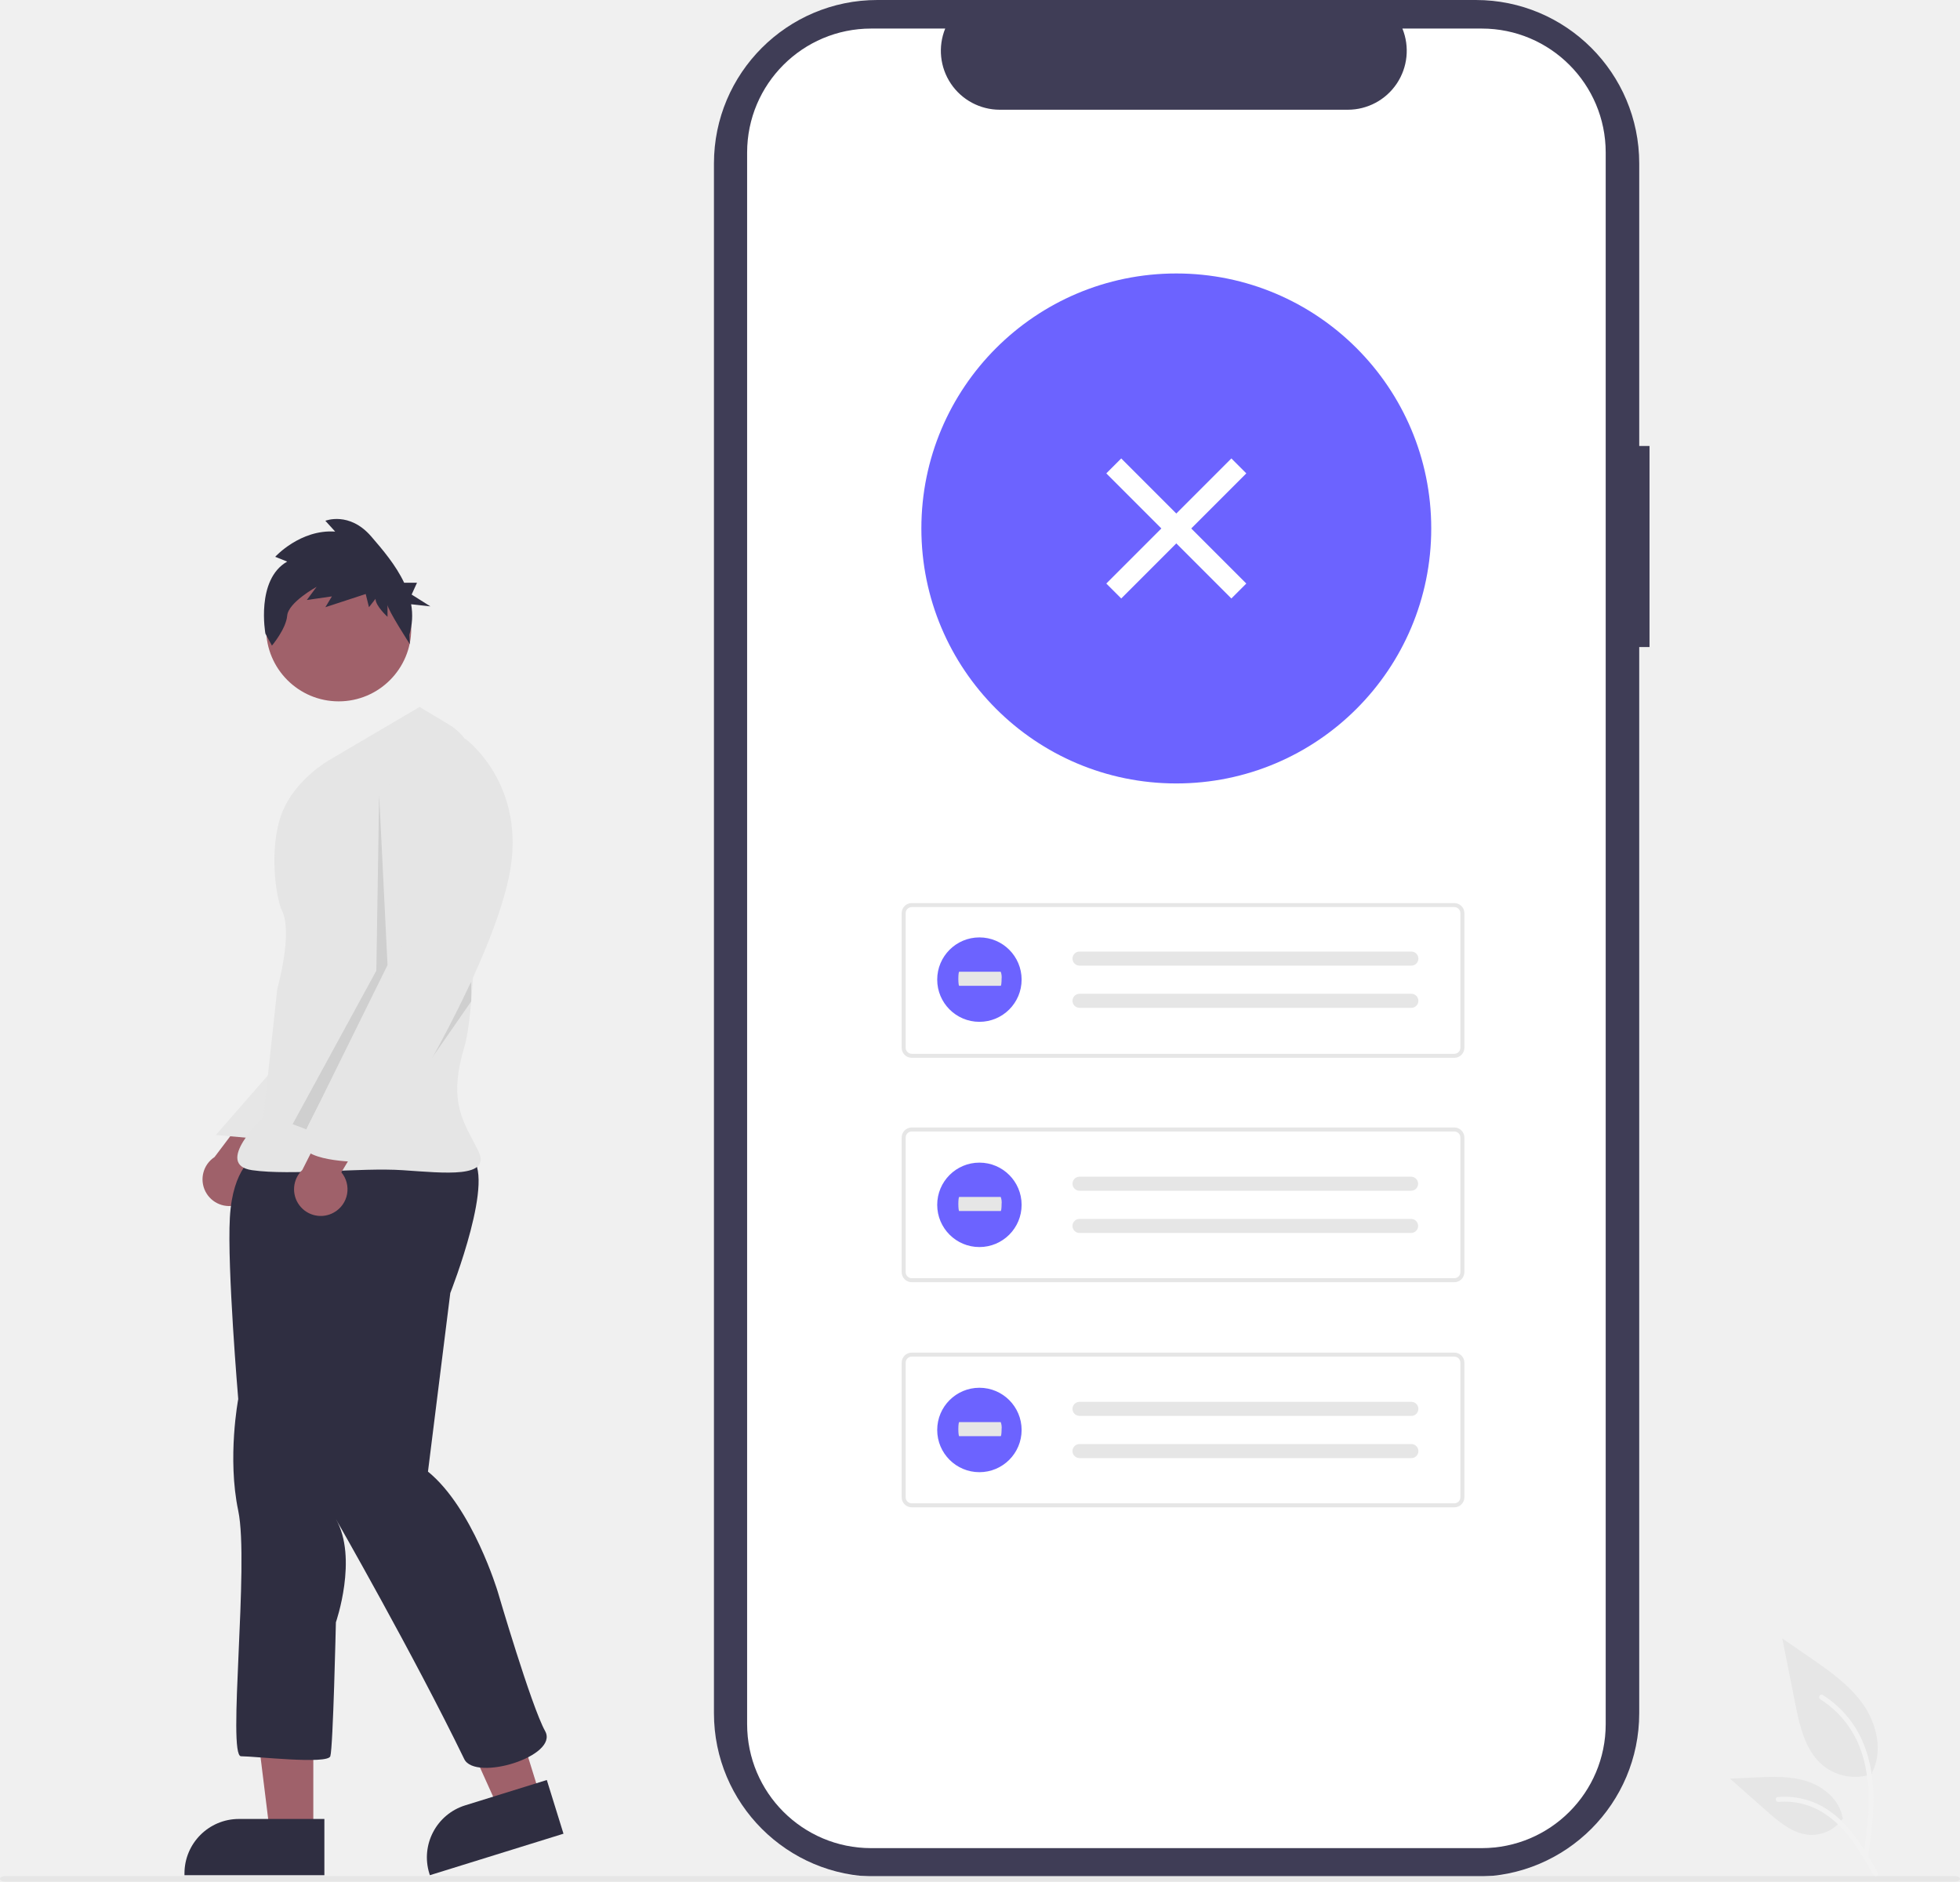
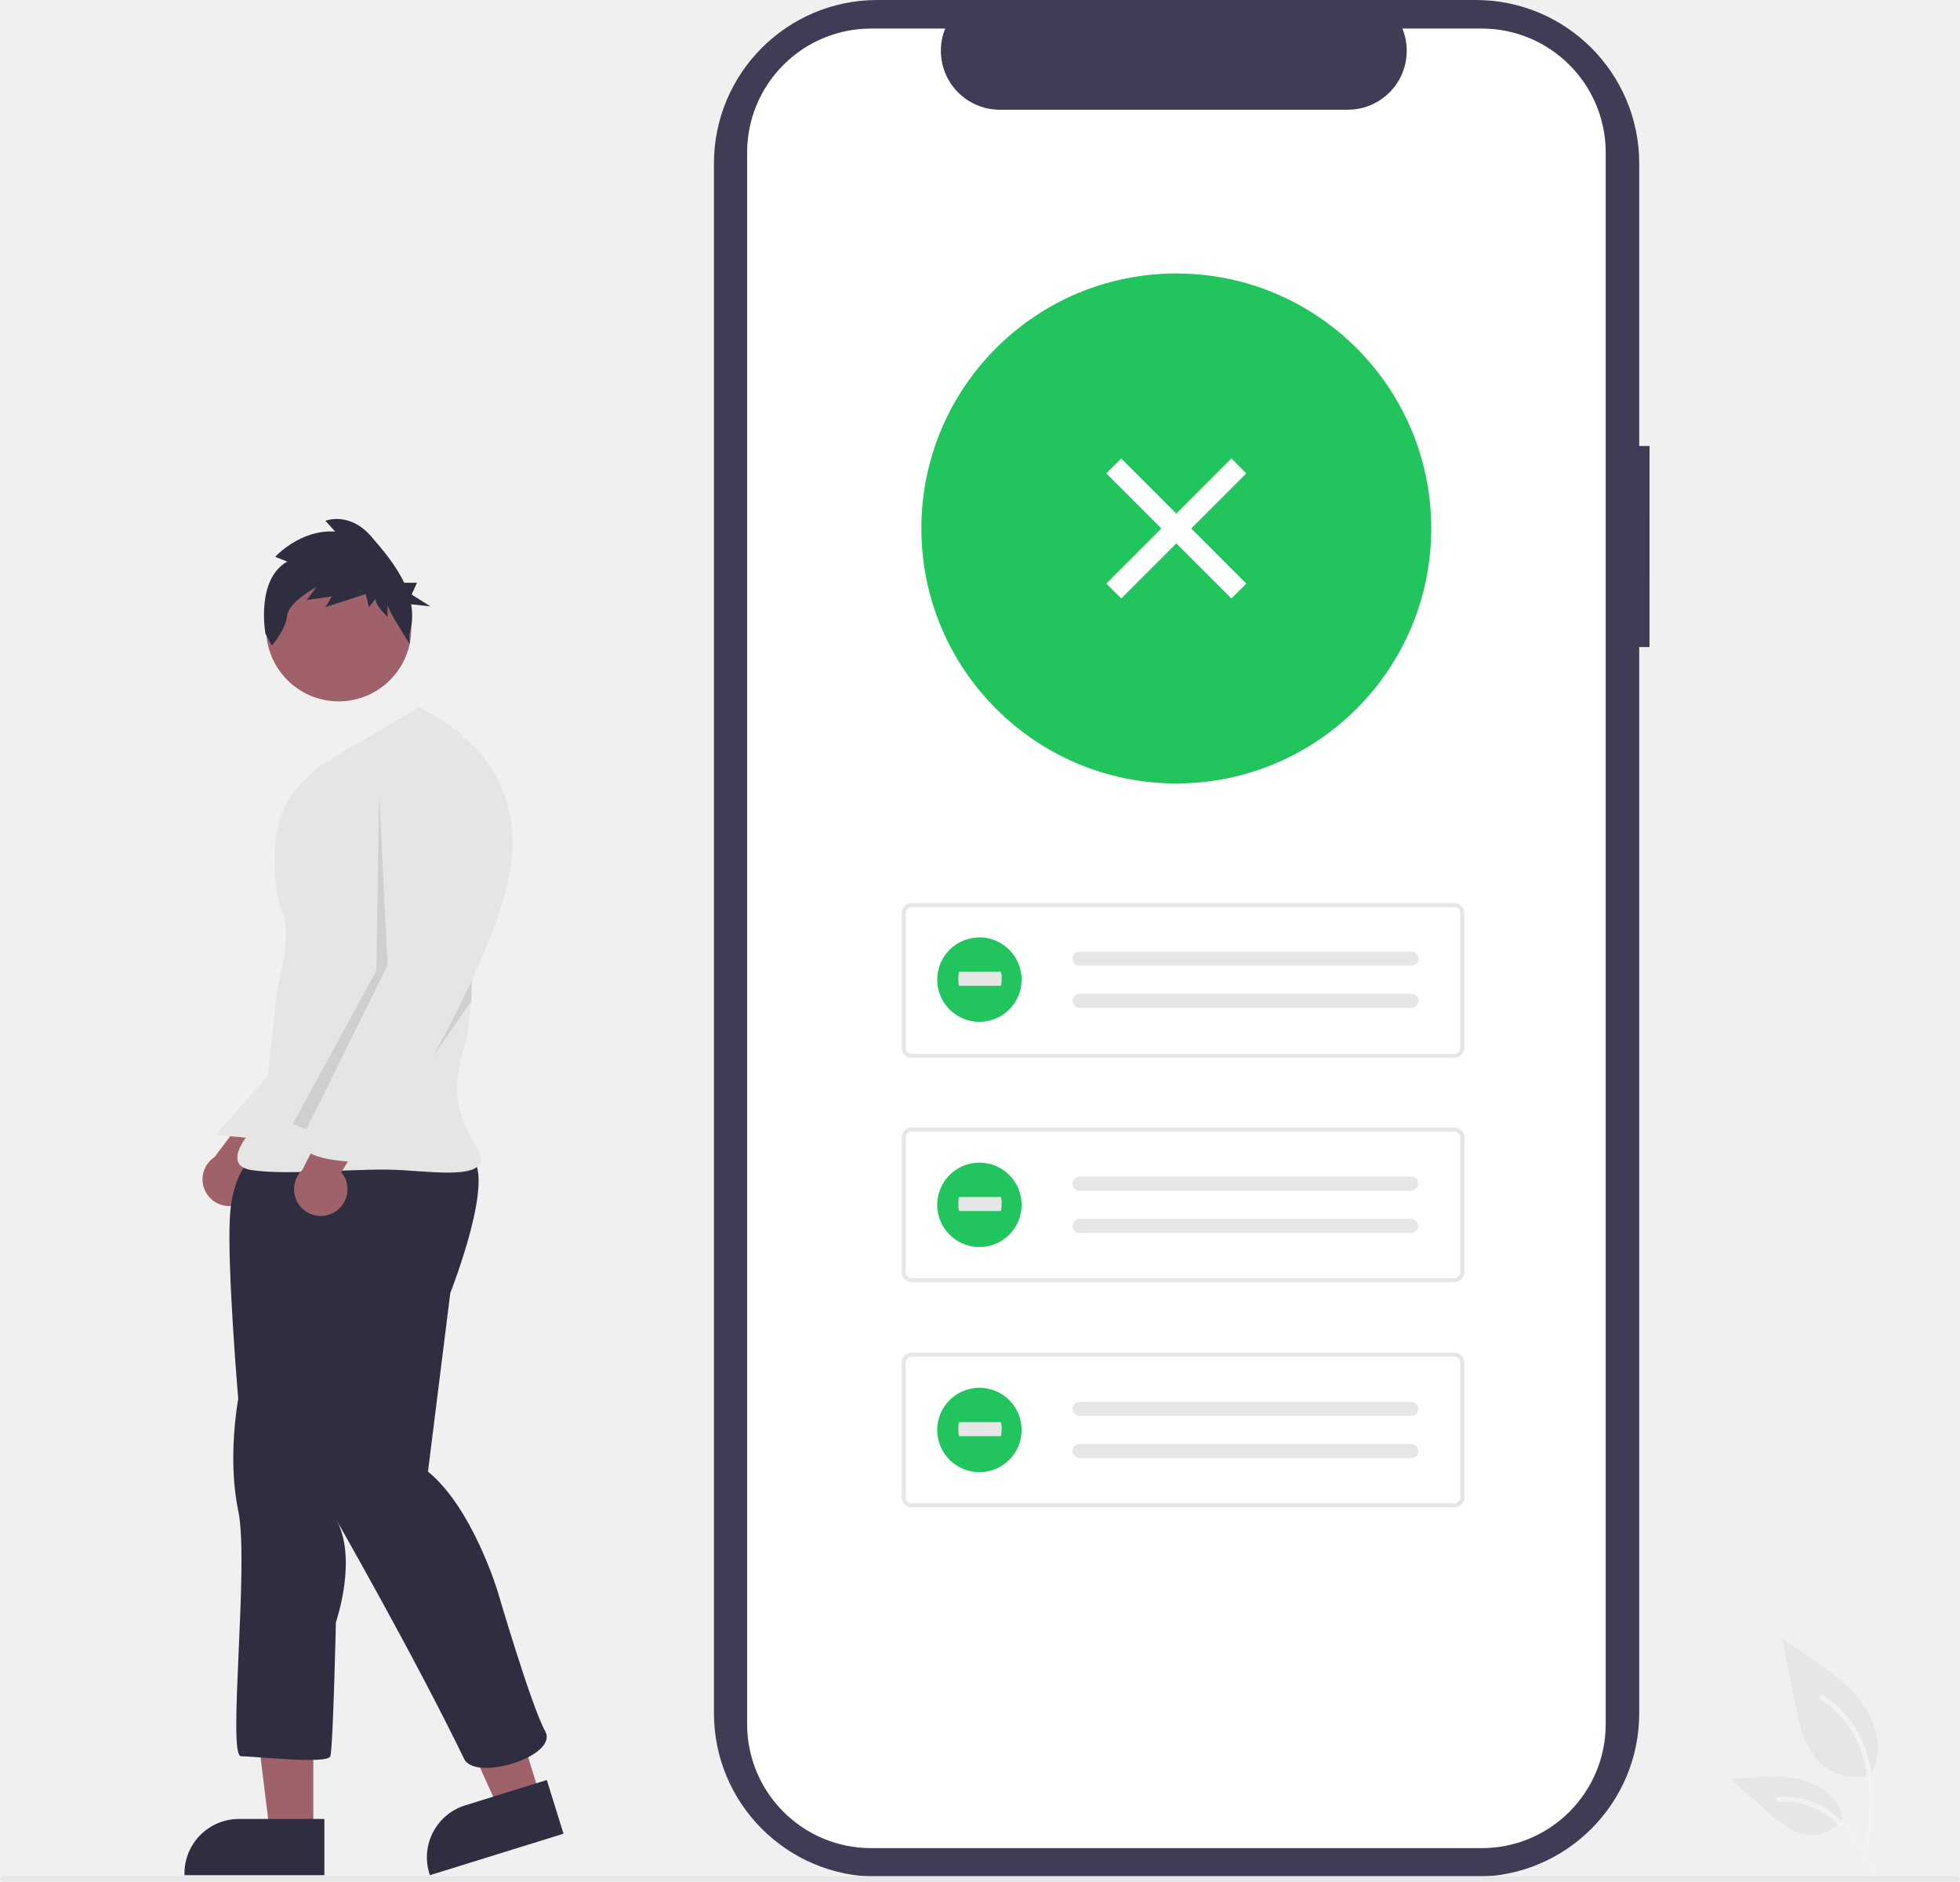
<svg xmlns="http://www.w3.org/2000/svg" data-name="Layer 1" width="742.417" height="712.573" viewBox="0 0 742.417 712.573">
  <path id="aa38b2e7-2ea9-4025-adcf-83f87c0cfc4a-221" data-name="Path 968" d="M853.606,262.605h-3.9v-106.977a61.915,61.915,0,0,0-61.915-61.915h-226.65a61.915,61.915,0,0,0-61.916,61.914v586.884a61.915,61.915,0,0,0,61.915,61.915h226.648a61.915,61.915,0,0,0,61.915-61.915v-403.758h3.9Z" transform="translate(-228.7915 -93.71349)" fill="#3f3d56" />
  <path id="f27259c2-0089-4137-bfd8-cb22dff914f1-222" data-name="Path 969" d="M837.006,151.481v595.175a46.959,46.959,0,0,1-46.942,46.952h-231.3a46.966,46.966,0,0,1-46.973-46.952v-595.175a46.965,46.965,0,0,1,46.971-46.951h28.058a22.329,22.329,0,0,0,20.656,30.74h131.868a22.329,22.329,0,0,0,20.656-30.74h30.055a46.959,46.959,0,0,1,46.951,46.942Z" transform="translate(-228.7915 -93.71349)" fill="#fff" />
-   <circle id="fc31cc31-f989-45cc-bd1e-521a0ee1871b" data-name="Ellipse 18" cx="445.565" cy="200.129" r="96.565" fill="#6c63ff" />
+   <circle id="fc31cc31-f989-45cc-bd1e-521a0ee1871b" data-name="Ellipse 18" cx="445.565" cy="200.129" r="96.565" fill="#22C55D" />
  <path id="a573942c-3bf3-4c43-b474-689725a927f7-223" data-name="Path 39" d="M779.672,494.309h-205.537a3.81,3.81,0,0,1-3.806-3.806V439.519a3.811,3.811,0,0,1,3.806-3.806h205.537a3.811,3.811,0,0,1,3.806,3.806v50.985a3.811,3.811,0,0,1-3.806,3.806Zm-205.537-57.074a2.286,2.286,0,0,0-2.284,2.284v50.985a2.286,2.286,0,0,0,2.284,2.284h205.537a2.286,2.286,0,0,0,2.284-2.284v-50.985a2.286,2.286,0,0,0-2.284-2.284Z" transform="translate(-228.7915 -93.71349)" fill="#e6e6e6" />
  <path id="fb5feb1e-1fe2-48fa-806d-0a2b51d12b49-224" data-name="Path 40" d="M637.699,454.074a2.664,2.664,0,0,0,0,5.329h125.605a2.665,2.665,0,0,0,.204-5.326q-.059-.002-.117-.002h-125.692Z" transform="translate(-228.7915 -93.71349)" fill="#e6e6e6" />
  <path id="bcb9932f-0864-4b7e-b0ed-f7254bb9b8bf-225" data-name="Path 41" d="M637.699,470.058a2.664,2.664,0,0,0,0,5.329h125.605a2.665,2.665,0,0,0,.204-5.326q-.059-.002-.117-.002h-125.692Z" transform="translate(-228.7915 -93.71349)" fill="#e6e6e6" />
  <path id="f88e2a8b-becc-4da9-bd36-af011daaaaf2-226" data-name="Path 42" d="M779.672,579.289h-205.537a3.81,3.81,0,0,1-3.806-3.806V524.499a3.811,3.811,0,0,1,3.806-3.806h205.537a3.811,3.811,0,0,1,3.806,3.806v50.985A3.811,3.811,0,0,1,779.672,579.289Zm-205.537-57.074a2.286,2.286,0,0,0-2.284,2.284v50.985a2.286,2.286,0,0,0,2.284,2.284h205.537a2.286,2.286,0,0,0,2.284-2.284v-50.985a2.286,2.286,0,0,0-2.284-2.284Z" transform="translate(-228.7915 -93.71349)" fill="#e6e6e6" />
  <path id="e192d34f-2ccc-4f79-b47a-46430e4d87f6-227" data-name="Path 43" d="M637.699,539.33a2.664,2.664,0,0,0,0,5.329h125.605a2.665,2.665,0,0,0,.087-5.328h-125.692Z" transform="translate(-228.7915 -93.71349)" fill="#e6e6e6" />
  <path id="b230677c-48cc-4ee6-87d6-a753204ffe47-228" data-name="Path 44" d="M637.699,555.318a2.664,2.664,0,0,0,0,5.329h125.605a2.665,2.665,0,0,0,.087-5.328h-125.692Z" transform="translate(-228.7915 -93.71349)" fill="#e6e6e6" />
  <path id="b88a2a79-0ae3-4fd9-9894-02e0db9a2271-229" data-name="Path 39-2" d="M779.672,664.547h-205.537a3.81,3.81,0,0,1-3.806-3.806V609.758a3.811,3.811,0,0,1,3.806-3.806h205.537a3.811,3.811,0,0,1,3.806,3.806v50.985a3.811,3.811,0,0,1-3.806,3.806Zm-205.537-57.074a2.286,2.286,0,0,0-2.284,2.284v50.985a2.286,2.286,0,0,0,2.284,2.284h205.537a2.286,2.286,0,0,0,2.284-2.284v-50.985a2.286,2.286,0,0,0-2.284-2.284Z" transform="translate(-228.7915 -93.71349)" fill="#e6e6e6" />
  <path id="aa2394a9-8b56-4a12-a2cd-a583e6ea12eb-230" data-name="Path 40-2" d="M637.699,624.591a2.664,2.664,0,1,0,0,5.329h125.605a2.665,2.665,0,0,0,.204-5.326q-.059-.002-.117-.002h-125.692Z" transform="translate(-228.7915 -93.71349)" fill="#e6e6e6" />
  <path id="bc352cb2-8959-4b51-bd18-df6817a9a47e-231" data-name="Path 41-2" d="M637.699,640.578a2.664,2.664,0,0,0,0,5.329h125.605a2.665,2.665,0,0,0,.204-5.326q-.059-.002-.117-.002h-125.692Z" transform="translate(-228.7915 -93.71349)" fill="#e6e6e6" />
  <path id="b30ee82f-5b3a-4aa4-9db7-ead828191937-232" data-name="Path 970" d="M969.27,806.287h-738.541c-1.071,0-1.938-.468-1.938-1.045s.868-1.045,1.938-1.045H969.271c1.07,0,1.938.468,1.938,1.045S970.341,806.287,969.27,806.287Z" transform="translate(-228.7915 -93.71349)" fill="#e6e6e6" />
  <g id="f24cf2fd-107c-4150-a0f1-6f6b12d88bf3" data-name="Group 58">
    <path id="a2b576eb-bb95-4480-aa60-cd8aa023fe61-233" data-name="Path 438" d="M937.992,765.522a19.474,19.474,0,0,1-18.806-3.313c-6.587-5.528-8.652-14.636-10.332-23.07l-4.97-24.945,10.405,7.165c7.483,5.152,15.134,10.47,20.316,17.933s7.443,17.651,3.28,25.726" transform="translate(-228.7915 -93.71349)" fill="#e6e6e6" />
    <path id="fe1c5433-44e0-47a6-8430-329cbd7c4dea-234" data-name="Path 439" d="M936.385,797.459c1.31-9.542,2.657-19.206,1.738-28.849-.816-8.565-3.429-16.93-8.749-23.789a39.574,39.574,0,0,0-10.153-9.2c-1.015-.641-1.95.968-.939,1.606a37.622,37.622,0,0,1,14.881,17.956c3.24,8.241,3.76,17.224,3.2,25.977-.338,5.294-1.053,10.553-1.774,15.805a.964.964,0,0,0,.65,1.144.936.936,0,0,0,1.144-.65Z" transform="translate(-228.7915 -93.71349)" fill="#f2f2f2" />
    <path id="f0043cfc-c9b9-4981-8afd-8c13c1b6f93f-235" data-name="Path 442" d="M926.958,782.148a14.336,14.336,0,0,1-12.491,6.447c-6.323-.3-11.595-4.713-16.34-8.9l-14.035-12.395,9.289-.444c6.68-.32,13.533-.618,19.9,1.442s12.231,7.018,13.394,13.6" transform="translate(-228.7915 -93.71349)" fill="#e6e6e6" />
    <path id="b883c521-5e9e-4a38-b47c-4f8b0cd8c6cd-236" data-name="Path 443" d="M940.086,802.943c-6.3-11.156-13.618-23.555-26.685-27.518a29.779,29.779,0,0,0-11.224-1.159c-1.192.1-.894,1.94.3,1.837a27.665,27.665,0,0,1,17.912,4.739c5.051,3.438,8.983,8.217,12.311,13.286,2.039,3.1,3.865,6.341,5.691,9.573C938.971,804.733,940.677,803.988,940.086,802.943Z" transform="translate(-228.7915 -93.71349)" fill="#f2f2f2" />
  </g>
  <g id="b241f6a5-c54d-499c-8ecd-4235a19d143f" data-name="Group 59">
-     <circle id="bfaee8a8-2192-45bf-83cb-a2f223d41a02" data-name="Ellipse 5" cx="370.986" cy="370.985" r="15.986" fill="#6c63ff" />
+     <circle id="bfaee8a8-2192-45bf-83cb-a2f223d41a02" data-name="Ellipse 5" cx="370.986" cy="370.985" r="15.986" fill="#22C55D" />
    <path id="ae47602b-fb54-4e88-955d-49b260f35f7f-237" data-name="Path 40-3" d="M592.124,461.712c-.184,0-.333,1.193-.333,2.664s.149,2.665.333,2.665h15.719c.184.024.336-1.149.339-2.62a5.943,5.943,0,0,0-.328-2.708h-15.73Z" transform="translate(-228.7915 -93.71349)" fill="#e6e6e6" />
  </g>
  <g id="a1e1e52b-75f8-4aa9-8279-faf451e6aae1" data-name="Group 60">
-     <circle id="fa3a3ce2-c232-40ee-81b4-25b83d5b931c" data-name="Ellipse 5-2" cx="370.986" cy="456.278" r="15.986" fill="#6c63ff" />
+     <circle id="fa3a3ce2-c232-40ee-81b4-25b83d5b931c" data-name="Ellipse 5-2" cx="370.986" cy="456.278" r="15.986" fill="#22C55D" />
    <path id="aaaffa69-7c16-47ec-b12d-87139789d2df-238" data-name="Path 40-4" d="M592.124,547.005c-.184,0-.333,1.193-.333,2.664s.149,2.665.333,2.665h15.719c.184.024.336-1.149.339-2.62a5.943,5.943,0,0,0-.328-2.708h-15.73Z" transform="translate(-228.7915 -93.71349)" fill="#e6e6e6" />
  </g>
  <g id="fd2b54c2-3dec-4fb6-9f72-e6c667a136b8" data-name="Group 61">
-     <circle id="abc19202-5605-459b-9c25-b430addb8839" data-name="Ellipse 5-3" cx="370.986" cy="541.536" r="15.986" fill="#6c63ff" />
+     <circle id="abc19202-5605-459b-9c25-b430addb8839" data-name="Ellipse 5-3" cx="370.986" cy="541.536" r="15.986" fill="#22C55D" />
    <path id="f69fbb38-8754-494b-94fa-96f6df4fd0e7-239" data-name="Path 40-5" d="M592.124,632.263c-.184,0-.333,1.193-.333,2.664s.149,2.665.333,2.665h15.719c.184.024.336-1.149.339-2.62a5.943,5.943,0,0,0-.328-2.708h-15.73Z" transform="translate(-228.7915 -93.71349)" fill="#e6e6e6" />
  </g>
  <rect x="670.356" y="260.342" width="8" height="67" transform="translate(-239.0551 469.193) rotate(-45)" fill="#fff" />
  <rect x="670.356" y="260.342" width="8" height="67" transform="translate(176.501 -484.491) rotate(45)" fill="#fff" />
  <path d="M319.051,549.848a10.056,10.056,0,0,0,5.388-14.447l23.565-26.864-18.395-2.538-19.558,25.899a10.11,10.11,0,0,0,9,17.95Z" transform="translate(-228.7915 -93.71349)" fill="#9f616a" />
  <polygon points="118.679 694.215 102.244 694.214 94.425 630.82 118.682 630.821 118.679 694.215" fill="#9f616a" />
  <path d="M351.662,803.86l-52.995-.002v-.67a20.628,20.628,0,0,1,20.627-20.627h.001l32.367.001Z" transform="translate(-228.7915 -93.71349)" fill="#2f2e41" />
  <polygon points="204.713 680.461 189.017 685.334 162.751 627.11 185.917 619.918 204.713 680.461" fill="#9f616a" />
  <path d="M442.232,788.147,391.621,803.86l-.199-.64a20.628,20.628,0,0,1,13.582-25.816l.001-0,30.912-9.597Z" transform="translate(-228.7915 -93.71349)" fill="#2f2e41" />
  <path id="ae9bdfa9-f7e0-4b2f-8168-ca8868d01318-240" data-name="Path 973" d="M334.884,495.656l-24.341,27.877,19.056,1.715Z" transform="translate(-228.7915 -93.71349)" fill="#e6e6e6" />
  <path id="b88343d2-9c47-4183-8a8a-427a73d8d9be-241" data-name="Path 975" d="M325.373,531.589s-8.455,4.227-9.512,23.251,3.171,68.7,3.171,68.7-4.227,22.194,0,42.274-4.227,93,1.057,93,32.762,3.171,33.819,0,2.114-50.729,2.114-50.729,8.455-24.308,0-39.1c0,0,29.521,51.548,48.615,90.889,4.179,8.61,35.933-1.057,30.649-10.569s-17.966-52.843-17.966-52.843-9.512-31.706-26.421-45.445l8.455-67.639s17.967-45.445,7.4-51.786S325.373,531.589,325.373,531.589Z" transform="translate(-228.7915 -93.71349)" fill="#2f2e41" />
  <circle id="fdc24b21-a9e1-47f2-b2e4-7458730b7c21" data-name="Ellipse 182" cx="128.287" cy="238.129" r="27.478" fill="#a0616a" />
  <path id="ac268c91-41f4-49c7-bce6-773e5eb69fa2-242" data-name="Path 976" d="M387.727,361.434l-34.16,20.08s-13.08,7.366-17.966,20.08c-5.208,13.55-2.181,32.628,0,36.99,4.227,8.455-1.773,29.592-1.773,29.592l-5.284,48.615s-19.023,17.966-4.227,20.08,41.217-1.057,57.07,0,33.819,3.171,28.535-7.4-11.625-17.967-5.284-39.1c4.962-16.54,4.747-78.383,4.419-104.5a21.025,21.025,0,0,0-10.211-17.767Z" transform="translate(-228.7915 -93.71349)" fill="#e5e5e5" />
  <path id="aebed2c8-94ca-417e-8b11-27e17cbf3024-243" data-name="Path 980" d="M372.407,394.726l3.17,64.468-30.726,62.223-5.211-1.983,31.706-58.127Z" transform="translate(-228.7915 -93.71349)" opacity="0.1" style="isolation:isolate" />
  <path id="e13ea0c4-bc86-4025-9528-1665a42d3372-244" data-name="Path 982" d="M407.279,472.932v-7.4l-35.929,59.186Z" transform="translate(-228.7915 -93.71349)" opacity="0.1" style="isolation:isolate" />
  <path id="eb3190ba-6b3f-4b2b-91d1-1543e580b413-245" data-name="Path 983" d="M337.576,306.387l-4.539-1.816s9.5-10.457,22.713-9.548l-3.717-4.092s9.085-3.637,17.345,5.91c4.342,5.019,9.365,10.919,12.5,17.564h4.865l-2.03,4.471,7.106,4.471-7.294-.8a24.739,24.739,0,0,1-.69,11.579l.2,3.534s-8.459-13.089-8.459-14.905v4.547s-4.543-4.092-4.543-6.82l-2.478,3.183-1.239-5-15.28,5,2.476-4.094-9.5,1.364,3.717-5s-10.737,5.91-11.15,10.912-5.781,11.366-5.781,11.366l-2.478-4.547S325.604,313.207,337.576,306.387Z" transform="translate(-228.7915 -93.71349)" fill="#2f2e41" />
  <path d="M355.354,552.839a10.056,10.056,0,0,0,2.738-15.174l18.423-30.62-18.554.768-14.65,28.96a10.11,10.11,0,0,0,12.043,16.067Z" transform="translate(-228.7915 -93.71349)" fill="#9f616a" />
  <path id="a62f6567-f472-4931-86f9-ff652851a370-246" data-name="Path 981" d="M397.24,375.175l7.926-1.585s23.779,17.438,16.381,52.314-40.16,87.719-40.16,87.719-7.4,9.512-9.512,11.625-6.341,0-4.227,3.171-3.171,5.284-3.171,5.284-23.251,0-21.137-8.455,38.047-68.7,38.047-68.7l-5.284-56.013S371.874,373.062,397.24,375.175Z" transform="translate(-228.7915 -93.71349)" fill="#e5e5e5" />
</svg>
